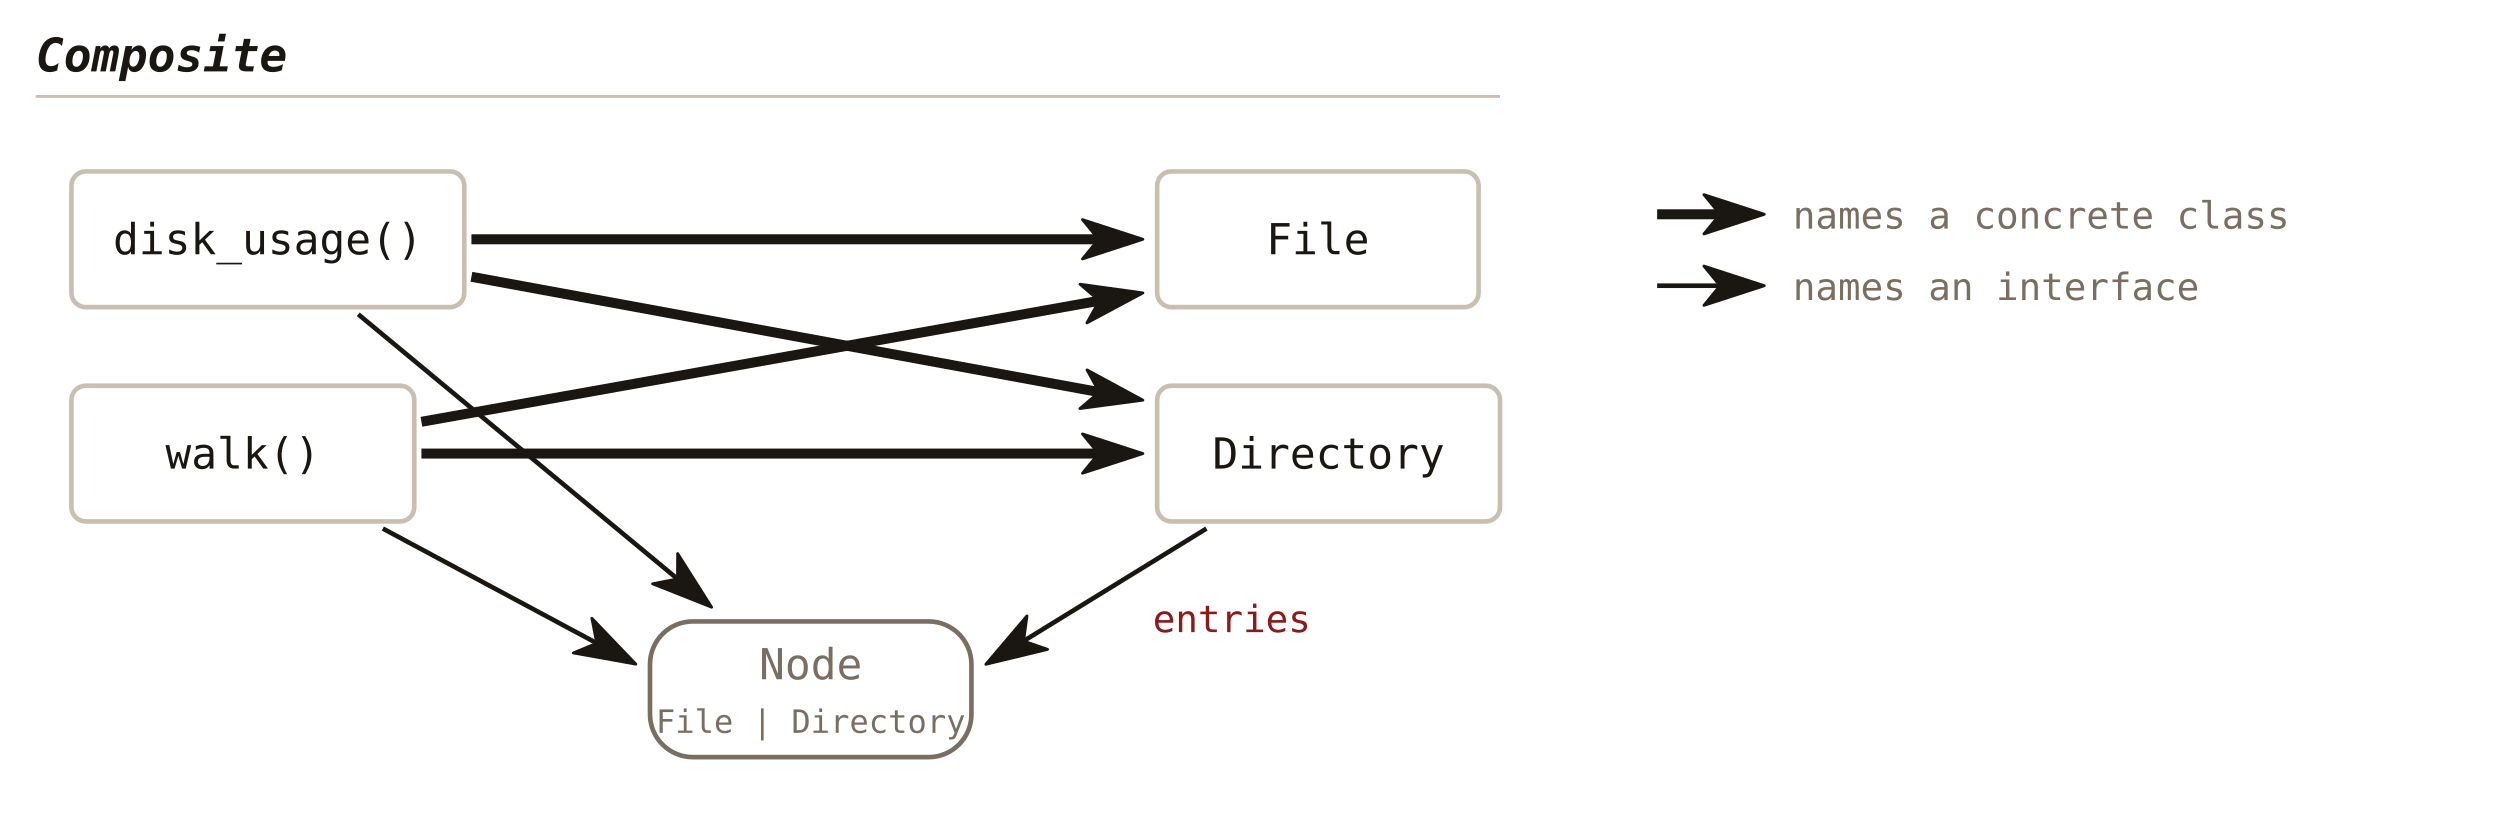
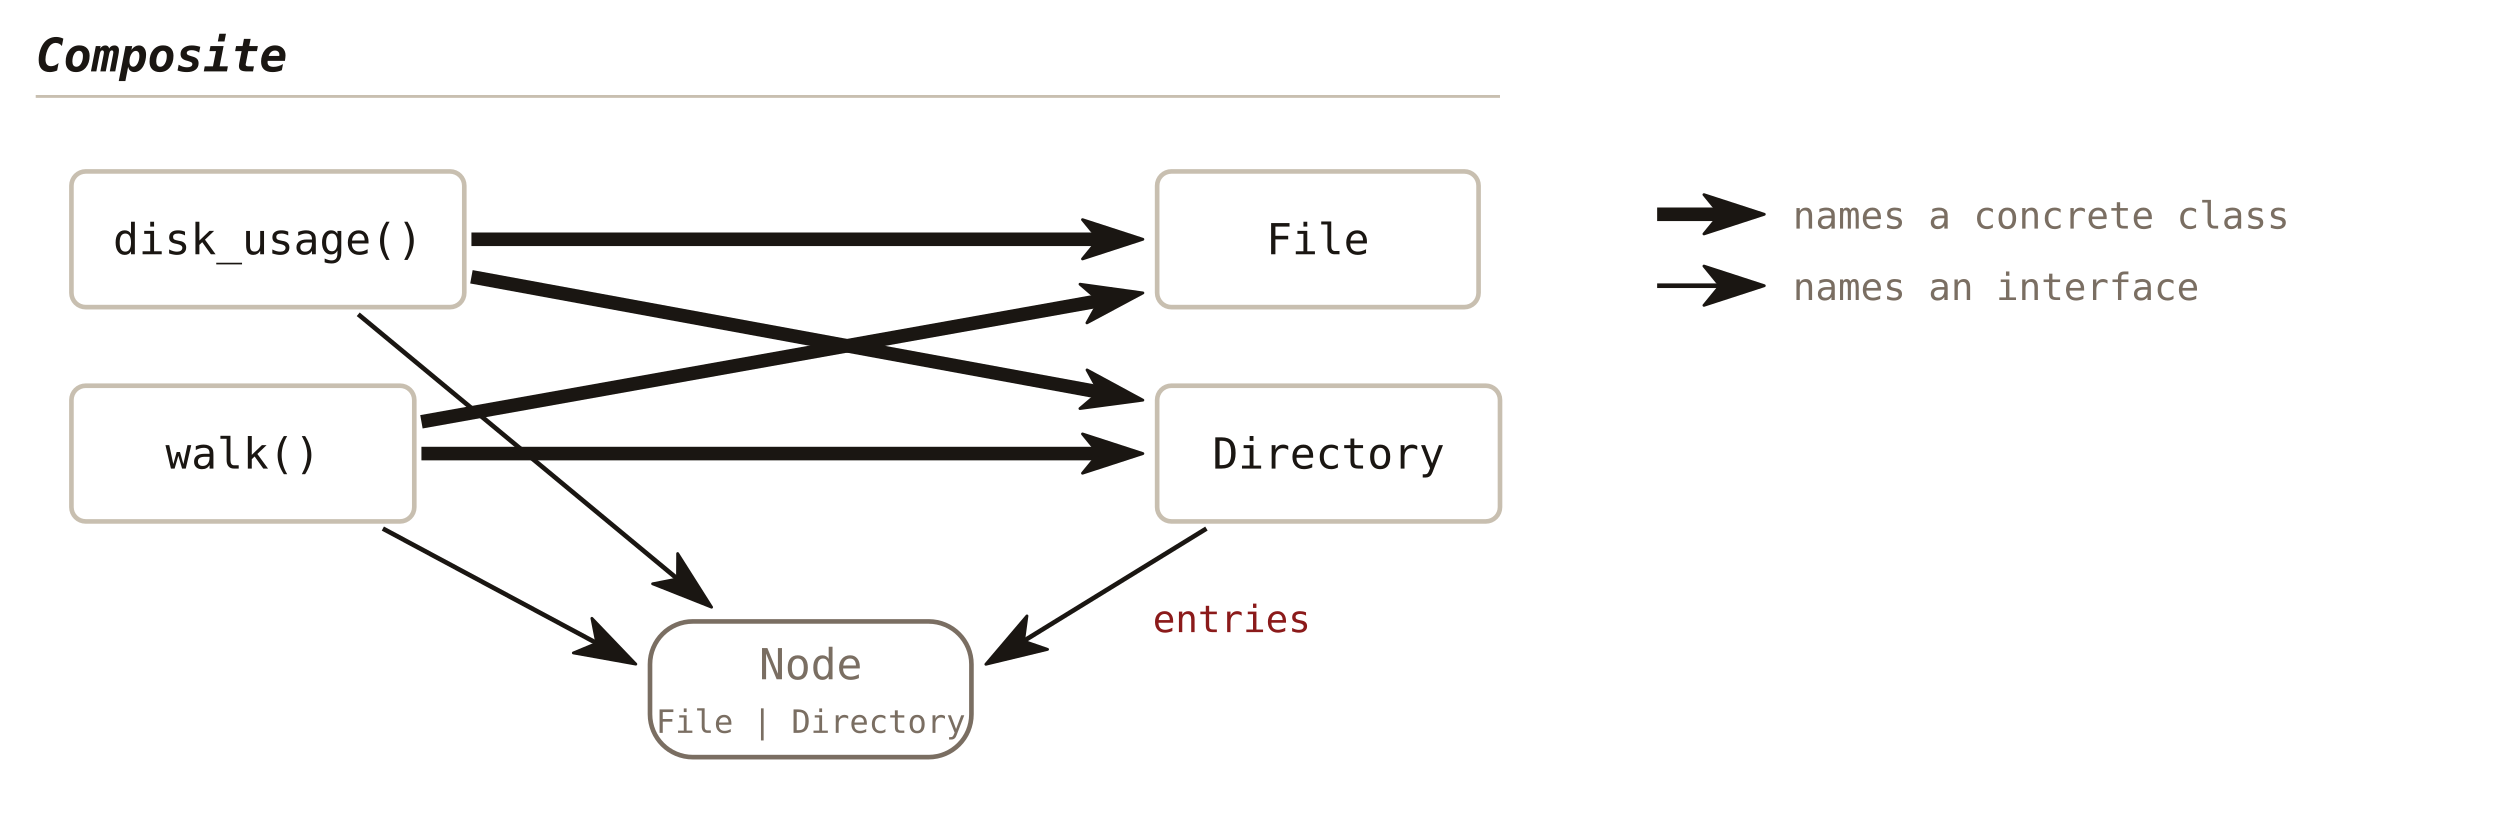
<svg xmlns="http://www.w3.org/2000/svg" viewBox="0 0 700 228" font-family="'JetBrains Mono', Consolas, monospace">
  <defs>
    <marker id="c34-solid" viewBox="0 0 18 12" refX="5" refY="6" markerWidth="18" markerHeight="12" orient="auto" markerUnits="userSpaceOnUse">
      <path d="M0.5,0.5 L17.4,6 L0.5,11.5 L5,6 Z" fill="#1a1612" stroke="#1a1612" stroke-width="0.8" stroke-linejoin="round" />
    </marker>
    <marker id="c34-hollow" viewBox="0 0 18 12" refX="1" refY="6" markerWidth="18" markerHeight="12" orient="auto" markerUnits="userSpaceOnUse">
      <path d="M1,1 L17.4,6 L1,11 Z" fill="none" stroke="#1a1612" stroke-width="1.2" stroke-linejoin="round" />
    </marker>
    <marker id="c34-hollow-muted" viewBox="0 0 18 12" refX="1" refY="6" markerWidth="18" markerHeight="12" orient="auto" markerUnits="userSpaceOnUse">
      <path d="M1,1 L17.4,6 L1,11 Z" fill="none" stroke="#7a6e62" stroke-width="1.2" stroke-linejoin="round" />
    </marker>
  </defs>
  <text x="10" y="20" font-size="13" font-weight="bold" font-style="italic" fill="#1a1612" text-anchor="start">Composite</text>
  <line x1="10" y1="27" x2="420" y2="27" stroke="#c8bfb0" stroke-width="0.8" />
  <rect x="20" y="48" width="110" height="38" fill="none" stroke="#c8bfb0" stroke-width="1.3" rx="4" />
  <text x="75.0" y="71.2" font-size="12" fill="#1a1612" text-anchor="middle">disk_usage()</text>
  <rect x="20" y="108" width="96" height="38" fill="none" stroke="#c8bfb0" stroke-width="1.3" rx="4" />
  <text x="68.0" y="131.2" font-size="12" fill="#1a1612" text-anchor="middle">walk()</text>
  <rect x="324" y="48" width="90" height="38" fill="none" stroke="#c8bfb0" stroke-width="1.3" rx="4" />
  <text x="369.0" y="71.2" font-size="12" fill="#1a1612" text-anchor="middle">File</text>
  <rect x="324" y="108" width="96" height="38" fill="none" stroke="#c8bfb0" stroke-width="1.3" rx="4" />
  <text x="372.0" y="131.2" font-size="12" fill="#1a1612" text-anchor="middle">Directory</text>
  <rect x="182" y="174" width="90" height="38" fill="none" stroke="#7a6e62" stroke-width="1.3" rx="12" />
  <text x="227.0" y="190.2" font-size="12" fill="#7a6e62" text-anchor="middle">Node</text>
  <text x="227.0" y="205.2" font-size="9" fill="#7a6e62" text-anchor="middle">File | Directory</text>
-   <line x1="132.0" y1="67.0" x2="307.6" y2="67.0" stroke="#1a1612" stroke-width="2.8" marker-end="url(#c34-solid)" />
-   <line x1="132.0" y1="77.5" x2="307.8" y2="109.8" stroke="#1a1612" stroke-width="2.8" marker-end="url(#c34-solid)" />
-   <line x1="118.0" y1="118.1" x2="307.8" y2="84.2" stroke="#1a1612" stroke-width="2.8" marker-end="url(#c34-solid)" />
-   <line x1="118.0" y1="127.0" x2="307.6" y2="127.0" stroke="#1a1612" stroke-width="2.8" marker-end="url(#c34-solid)" />
+   <line x1="132.0" y1="67.0" x2="307.6" y2="67.0" stroke="#1a1612" stroke-width="3.8" marker-end="url(#c34-solid)" />
+   <line x1="132.0" y1="77.5" x2="307.8" y2="109.8" stroke="#1a1612" stroke-width="3.8" marker-end="url(#c34-solid)" />
+   <line x1="118.0" y1="118.1" x2="307.8" y2="84.2" stroke="#1a1612" stroke-width="3.8" marker-end="url(#c34-solid)" />
+   <line x1="118.0" y1="127.0" x2="307.6" y2="127.0" stroke="#1a1612" stroke-width="3.8" marker-end="url(#c34-solid)" />
  <line x1="100.3" y1="88.0" x2="189.7" y2="162.1" stroke="#1a1612" stroke-width="1.3" marker-end="url(#c34-solid)" />
  <line x1="107.2" y1="148.0" x2="167.1" y2="180.1" stroke="#1a1612" stroke-width="1.3" marker-end="url(#c34-solid)" />
  <line x1="337.8" y1="148.0" x2="286.6" y2="179.5" stroke="#1a1612" stroke-width="1.3" marker-end="url(#c34-solid)" />
  <text x="344.9" y="177.0" font-size="10.5" fill="#8b1a1a" text-anchor="middle">entries</text>
-   <line class="legend" x1="464" y1="60" x2="481.6" y2="60" stroke="#1a1612" stroke-width="2.8" marker-end="url(#c34-solid)" />
+   <line class="legend" x1="464" y1="60" x2="481.6" y2="60" stroke="#1a1612" stroke-width="3.8" marker-end="url(#c34-solid)" />
  <text x="502" y="64" font-size="10.5" fill="#7a6e62" text-anchor="start">names a concrete class</text>
  <line class="legend" x1="464" y1="80" x2="481.6" y2="80" stroke="#1a1612" stroke-width="1.3" marker-end="url(#c34-solid)" />
  <text x="502" y="84" font-size="10.5" fill="#7a6e62" text-anchor="start">names an interface</text>
</svg>
